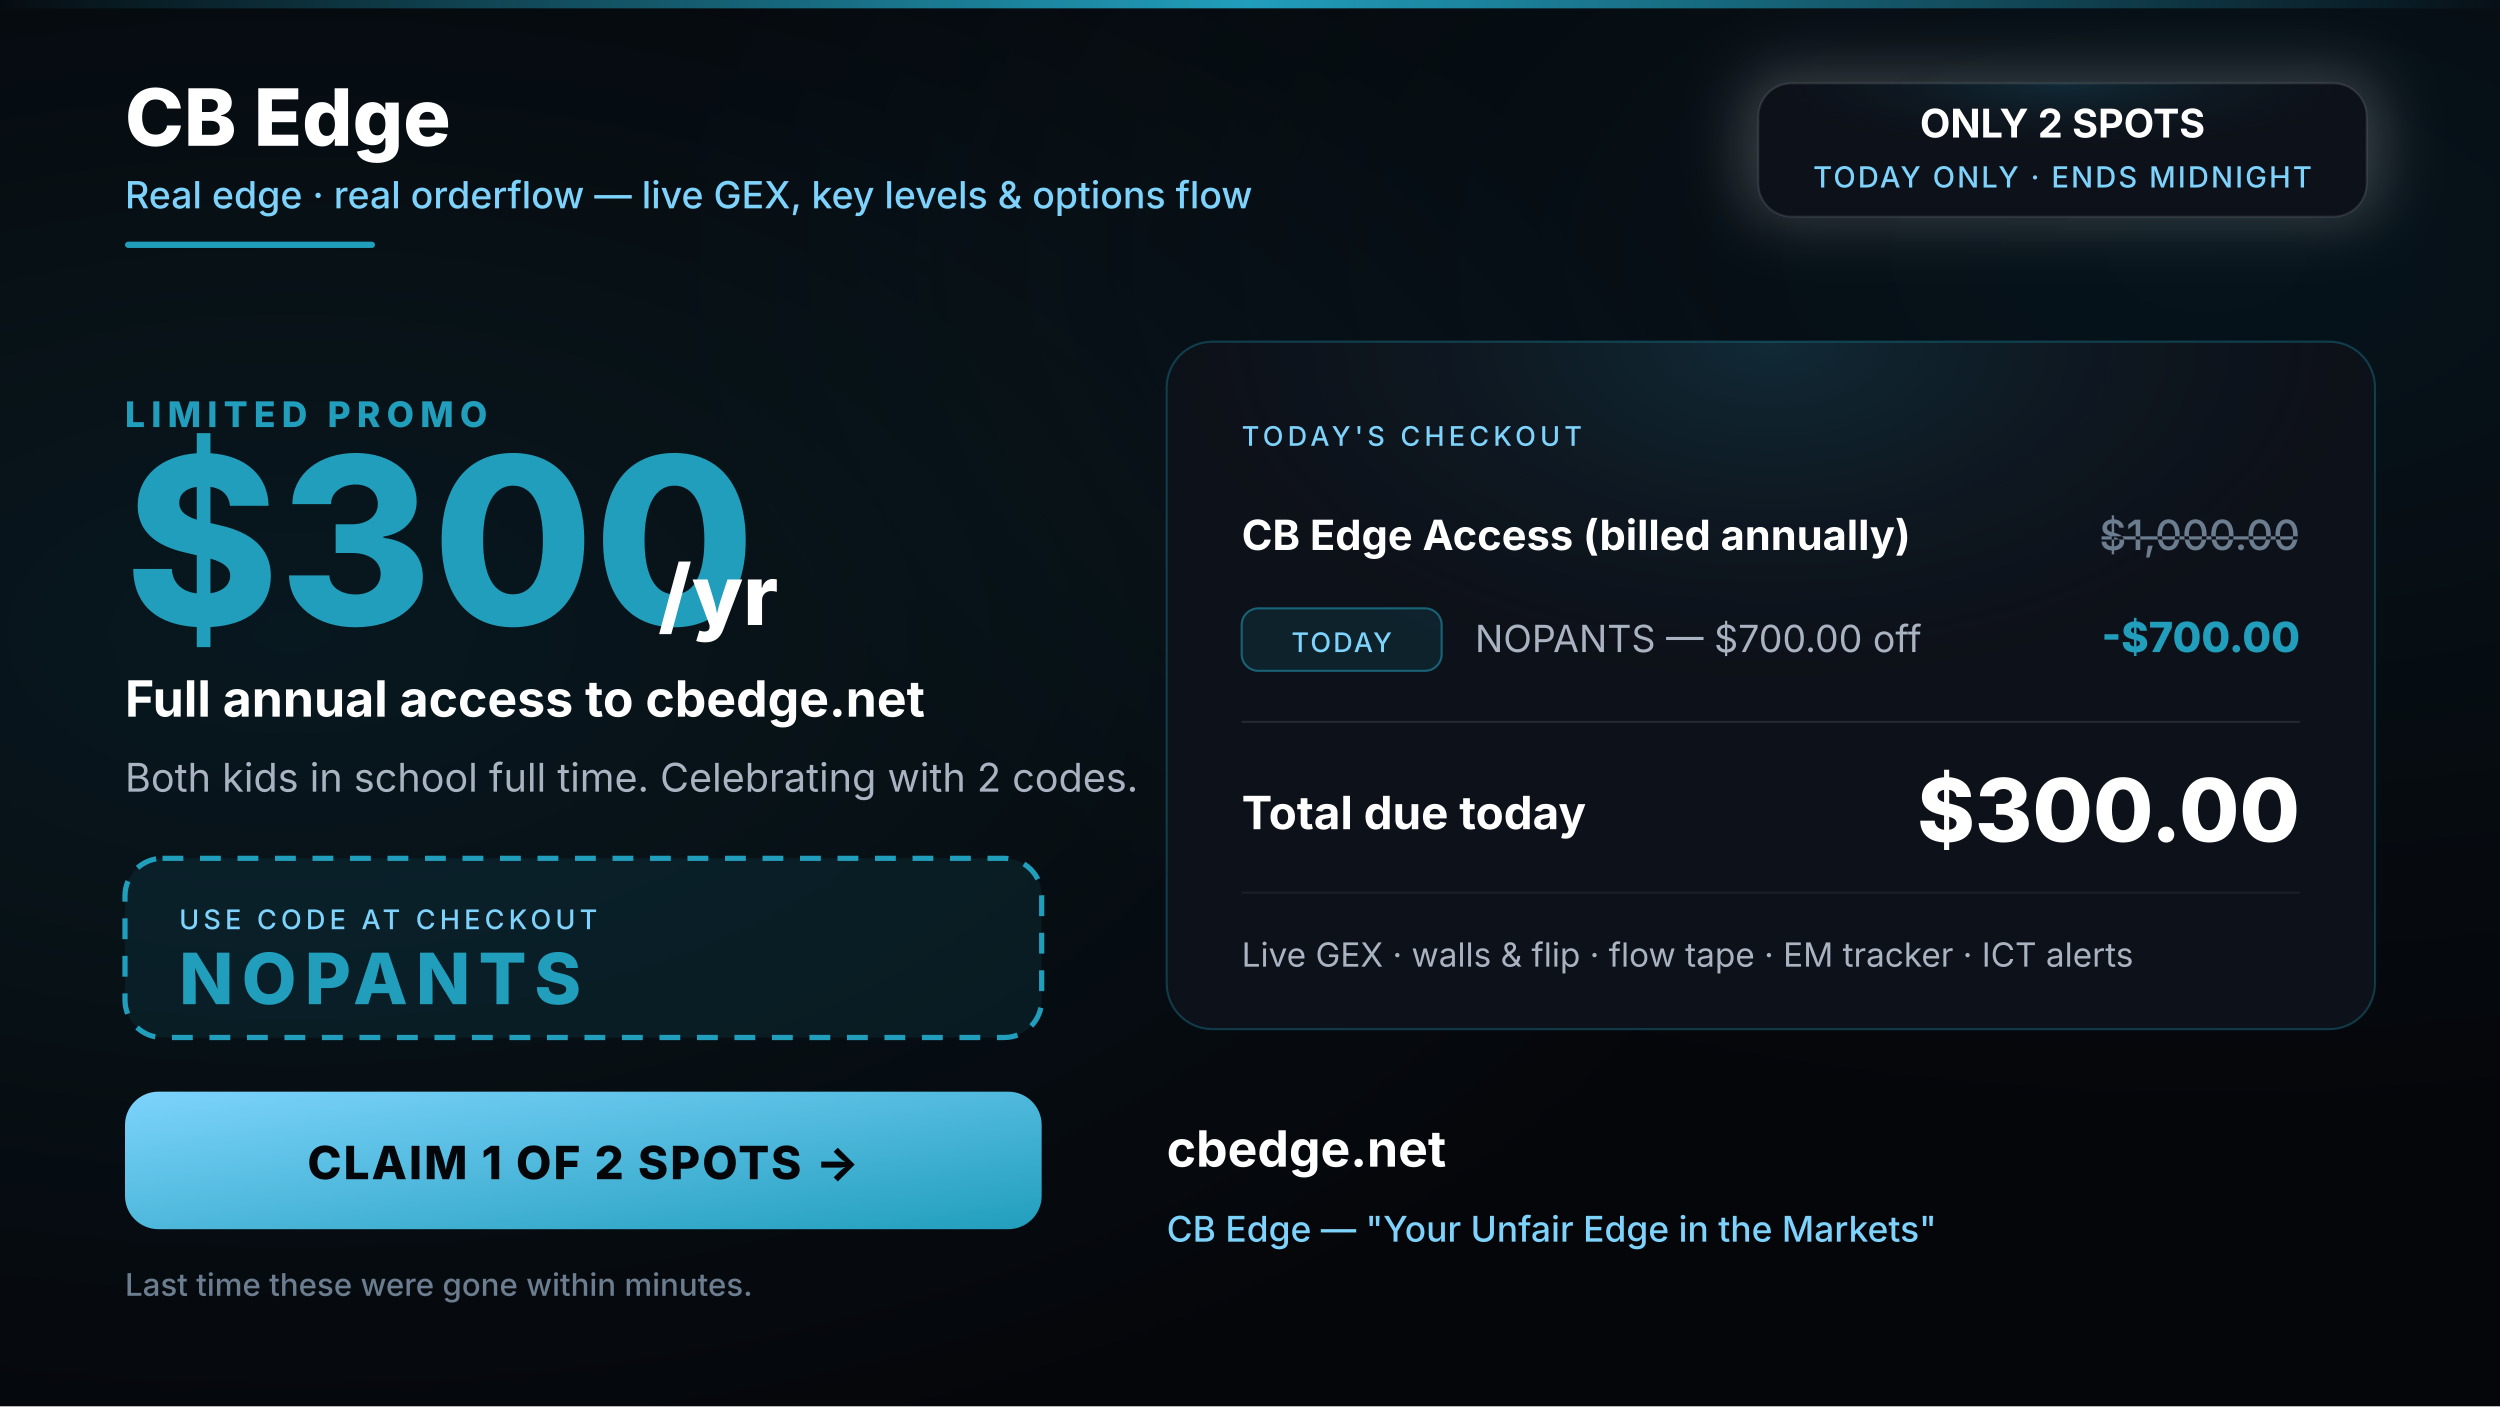
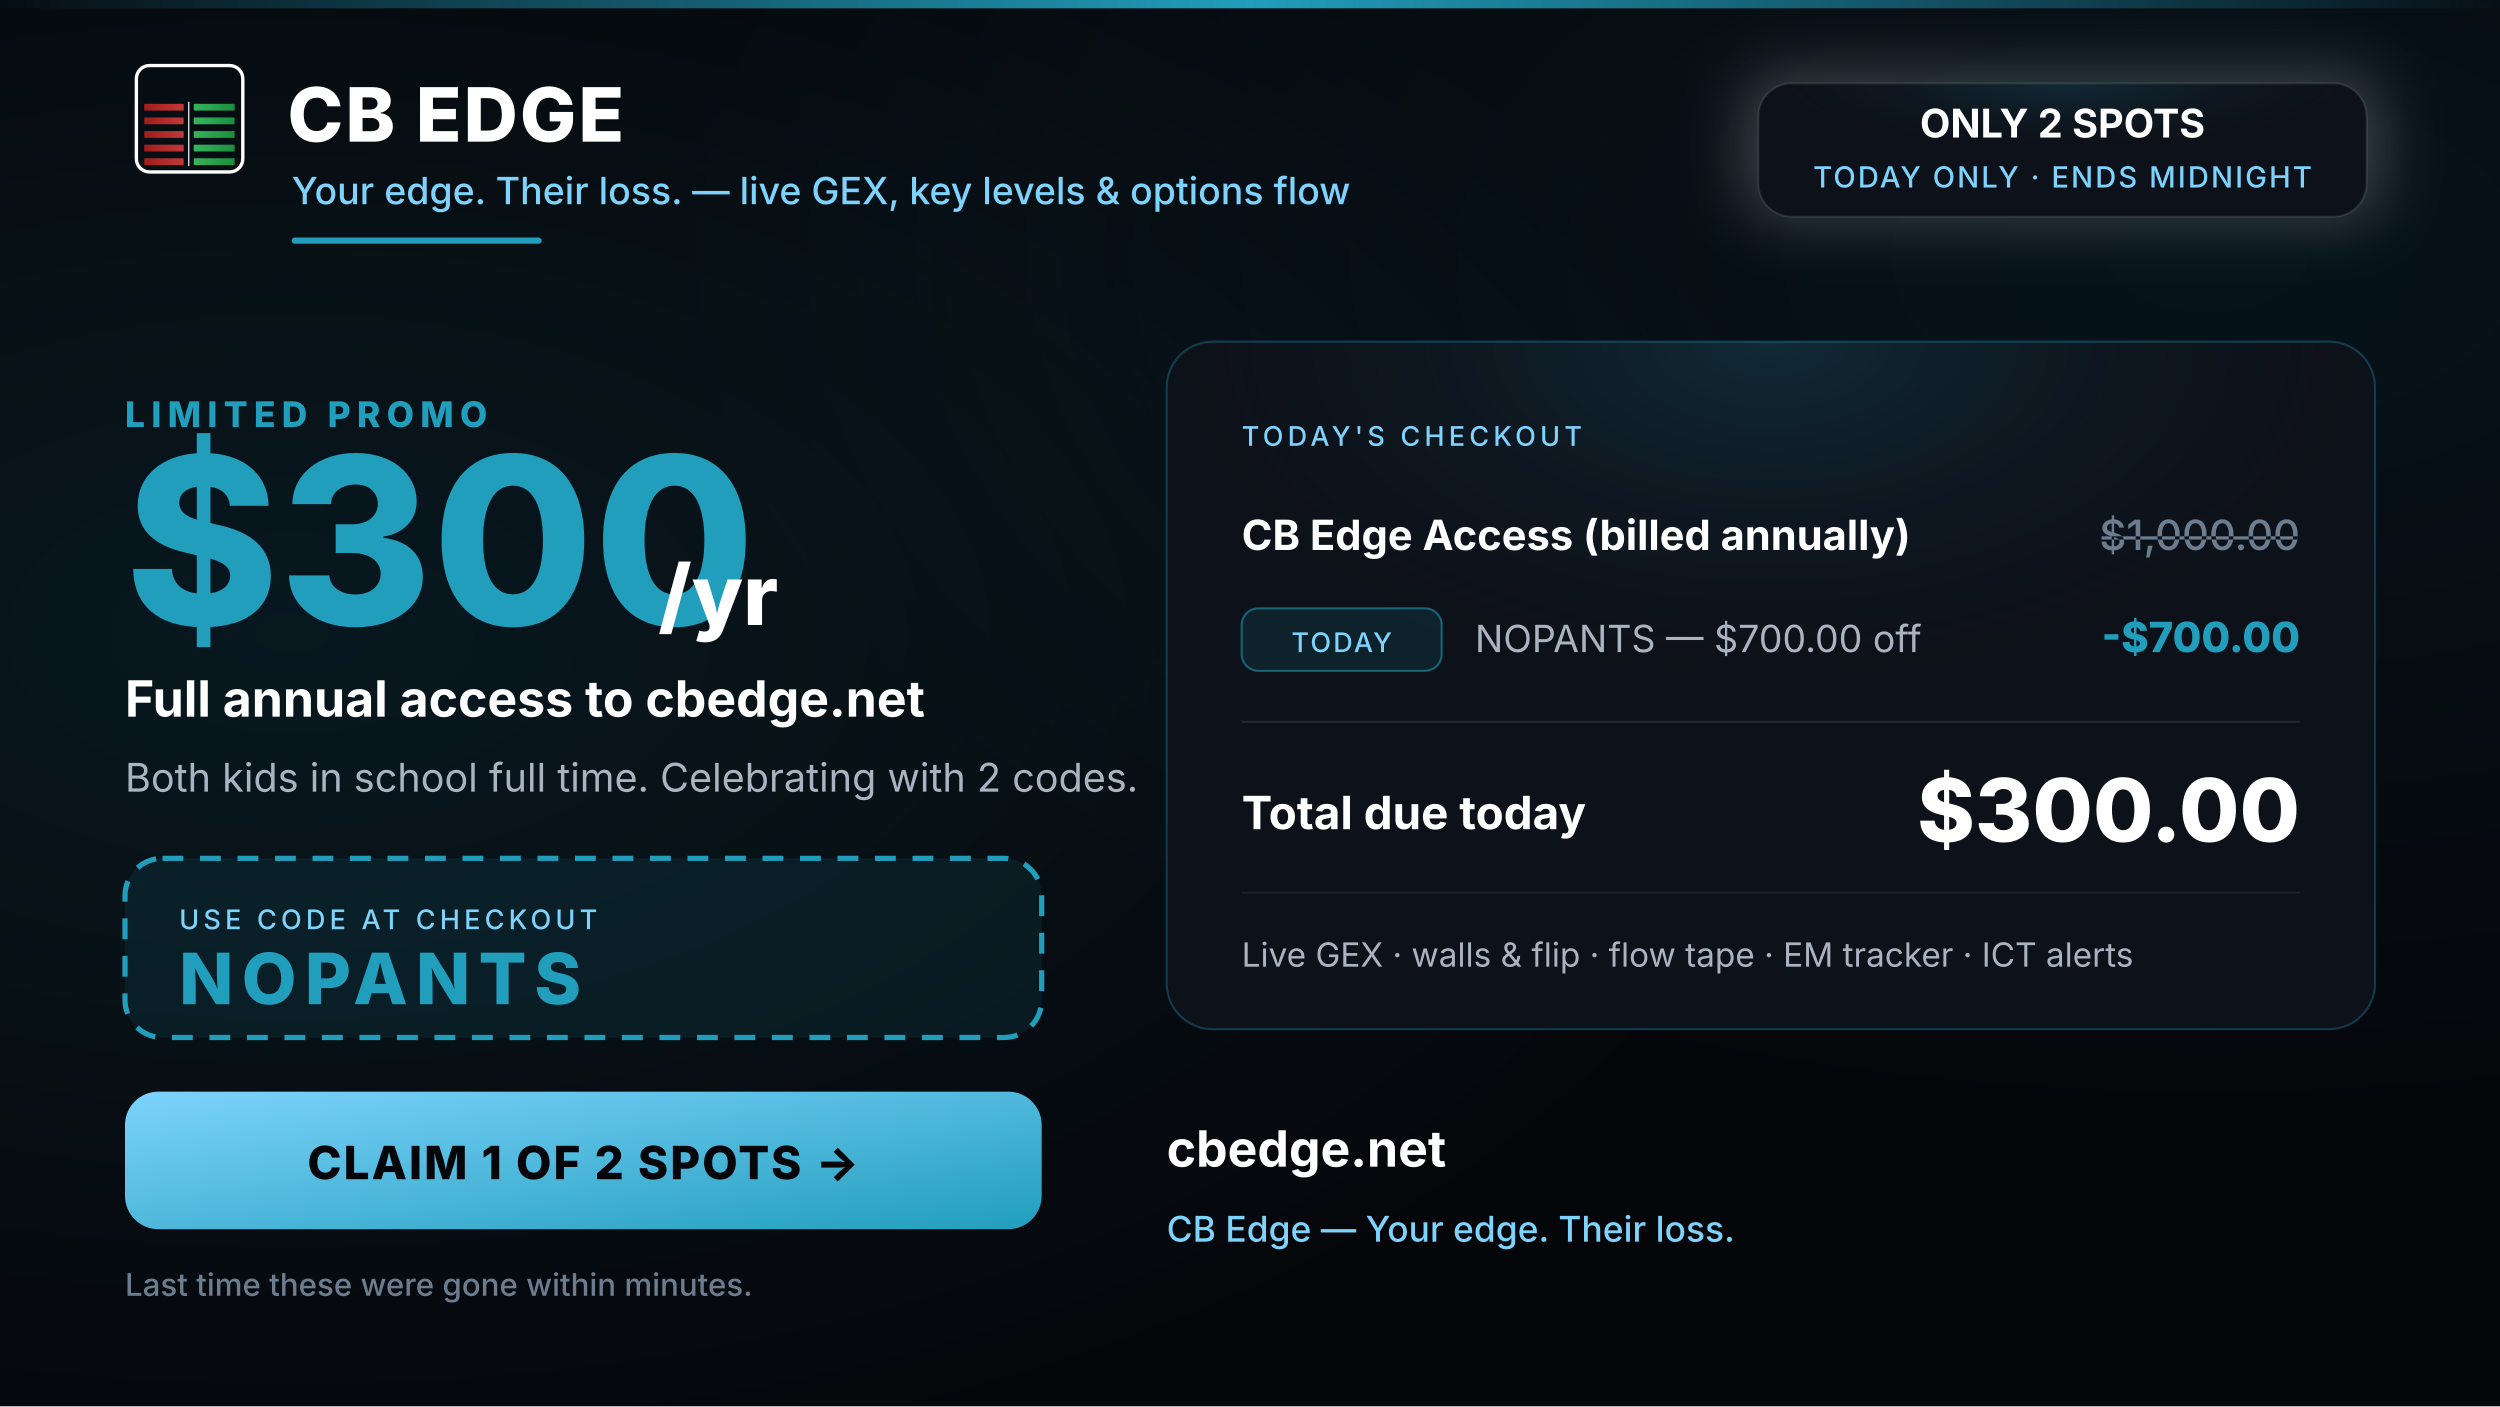
<svg xmlns="http://www.w3.org/2000/svg" viewBox="0 0 1200 675" role="img">
  <defs>
+     <linearGradient id="cbRed" gradientUnits="userSpaceOnUse" x1="0" y1="0" x2="512" y2="0">
+       <stop offset="0" stop-color="#8f0f0f" />
+       <stop offset="1" stop-color="#ff6b6b" />
+     </linearGradient>
+     <linearGradient id="cbGreen" gradientUnits="userSpaceOnUse" x1="0" y1="0" x2="512" y2="0">
+       <stop offset="0" stop-color="#6ff08d" />
+       <stop offset="1" stop-color="#0a7d31" />
+     </linearGradient>
    <radialGradient id="glowL" cx="12%" cy="45%" r="62%">
      <stop offset="0%" stop-color="#219EBC" stop-opacity="0.12" />
      <stop offset="100%" stop-color="#219EBC" stop-opacity="0" />
    </radialGradient>
    <radialGradient id="glowR" cx="88%" cy="18%" r="62%">
      <stop offset="0%" stop-color="#126783" stop-opacity="0.14" />
      <stop offset="100%" stop-color="#126783" stop-opacity="0" />
    </radialGradient>
    <radialGradient id="cardGlow" cx="50%" cy="0%" r="85%">
      <stop offset="0%" stop-color="#219EBC" stop-opacity="0.18" />
      <stop offset="65%" stop-color="#0D1119" stop-opacity="0" />
    </radialGradient>
    <linearGradient id="ctaBtn" x1="0" y1="0" x2="1" y2="1">
      <stop offset="0%" stop-color="#7dd3fc" />
      <stop offset="100%" stop-color="#219EBC" />
    </linearGradient>
    <linearGradient id="accentBar" x1="0" y1="0" x2="1" y2="0">
      <stop offset="0%" stop-color="#219EBC" stop-opacity="0" />
      <stop offset="50%" stop-color="#219EBC" stop-opacity="1" />
      <stop offset="100%" stop-color="#219EBC" stop-opacity="0" />
    </linearGradient>
    <filter id="softGlow" x="-80%" y="-80%" width="260%" height="260%">
      <feGaussianBlur stdDeviation="14" />
    </filter>
    <style>
    .brand { font-family:'Inter',Arial,sans-serif; font-weight:800; fill:#ffffff; }
    .tag   { font-family:'Inter',Arial,sans-serif; font-weight:500; fill:#7dd3fc; }
    .kicker{ font-family:'Inter',Arial,sans-serif; font-weight:800; fill:#219EBC; letter-spacing:3px; }
    .price { font-family:'Inter',Arial,sans-serif; font-weight:800; fill:#ffffff; }
    .pricec{ font-family:'Inter',Arial,sans-serif; font-weight:800; fill:#219EBC; }
    .h     { font-family:'Inter',Arial,sans-serif; font-weight:700; fill:#ffffff; }
    .b     { font-family:'Inter',Arial,sans-serif; font-weight:400; fill:#aab3c2; }
    .strike{ font-family:'Inter',Arial,sans-serif; font-weight:500; fill:#6b7d8f; text-decoration:line-through; }
    .code  { font-family:'Inter',Arial,sans-serif; font-weight:800; fill:#219EBC; letter-spacing:4px; }
    .cta   { font-family:'Inter',Arial,sans-serif; font-weight:800; fill:#05060A; letter-spacing:1px; }
    .fine  { font-family:'Inter',Arial,sans-serif; font-weight:500; fill:#6b7d8f; }
  </style>
  </defs>
  <rect width="1200" height="675" fill="#05060A" />
  <rect width="1200" height="675" fill="url(#glowL)" />
  <rect width="1200" height="675" fill="url(#glowR)" />
  <rect x="0" y="0" width="1200" height="4" fill="url(#accentBar)" />
-   <text x="60" y="70" class="brand" font-size="38">CB Edge</text>
-   <text x="60" y="100" class="tag" font-size="18">Real edge · real orderflow — live GEX, key levels &amp; options flow</text>
-   <rect x="60" y="116" width="120" height="3" rx="1.5" fill="#219EBC" />
+   <g transform="translate(60 26) scale(0.121094)">
+     <rect x="45.06" y="45.06" width="421.89" height="421.89" rx="52.22" fill="none" stroke="#fff" stroke-width="13.31" />
+     <rect x="76.26" y="196.81" width="156.24" height="26.98" rx="2.7" fill="url(#cbRed)" />
+     <rect x="272.54" y="196.81" width="161.89" height="26.98" rx="2.7" fill="url(#cbGreen)" />
+     <rect x="76.26" y="250.78" width="156.24" height="26.98" rx="2.7" fill="url(#cbRed)" />
+     <rect x="272.54" y="250.78" width="161.89" height="26.98" rx="2.7" fill="url(#cbGreen)" />
+     <rect x="76.26" y="304.74" width="156.24" height="26.98" rx="2.7" fill="url(#cbRed)" />
+     <rect x="272.54" y="304.74" width="161.89" height="26.98" rx="2.7" fill="url(#cbGreen)" />
+     <rect x="76.26" y="358.71" width="156.24" height="26.98" rx="2.7" fill="url(#cbRed)" />
+     <rect x="272.54" y="358.71" width="161.89" height="26.98" rx="2.7" fill="url(#cbGreen)" />
+     <rect x="76.26" y="412.67" width="156.24" height="26.98" rx="2.7" fill="url(#cbRed)" />
+     <rect x="272.54" y="412.67" width="161.89" height="26.98" rx="2.7" fill="url(#cbGreen)" />
+     <rect x="250.34" y="188.11" width="4.79" height="255.9" rx="2.39" fill="#fff" />
+   </g>
+   <text x="138" y="68" class="brand" font-size="36" letter-spacing="1">CB EDGE</text>
+   <text x="140" y="98" class="tag" font-size="18">Your edge. Their loss. — live GEX, key levels &amp; options flow</text>
+   <rect x="140" y="114" width="120" height="3" rx="1.5" fill="#219EBC" />
  <rect x="836" y="34" width="308" height="72" rx="20" fill="#ffffff" filter="url(#softGlow)" opacity="0.20" />
  <rect x="844" y="40" width="292" height="64" rx="16" fill="#0D1119" />
  <rect x="844" y="40" width="292" height="64" rx="16" fill="url(#cardGlow)" />
  <rect x="844" y="40" width="292" height="64" rx="16" fill="none" stroke="rgba(255,255,255,0.10)" />
  <text x="990" y="66" class="h" font-size="19" text-anchor="middle">ONLY 2 SPOTS</text>
  <text x="990" y="90" class="tag" font-size="14" text-anchor="middle" letter-spacing="1">TODAY ONLY · ENDS MIDNIGHT</text>
  <text x="60" y="205" class="kicker" font-size="17">LIMITED PROMO</text>
  <text x="60" y="300" class="pricec" font-size="112">$300</text>
  <text x="316" y="300" class="price" font-size="40">/yr</text>
  <text x="60" y="344" class="h" font-size="24">Full annual access to cbedge.net</text>
  <text x="60" y="380" class="b" font-size="19">Both kids in school full time. Celebrating with 2 codes.</text>
  <rect x="60" y="412" width="440" height="86" rx="18" fill="rgba(33,158,188,0.10)" stroke="#219EBC" stroke-width="2.5" stroke-dasharray="10 8" />
  <text x="86" y="446" class="tag" font-size="13" letter-spacing="2">USE CODE AT CHECKOUT</text>
  <text x="86" y="482" class="code" font-size="34">NOPANTS</text>
  <rect x="60" y="524" width="440" height="66" rx="16" fill="url(#ctaBtn)" />
  <text x="280" y="566" class="cta" font-size="22" text-anchor="middle">CLAIM 1 OF 2 SPOTS →</text>
  <text x="60" y="622" class="fine" font-size="15">Last time these were gone within minutes.</text>
  <rect x="560" y="164" width="580" height="330" rx="22" fill="#0D1119" />
  <rect x="560" y="164" width="580" height="330" rx="22" fill="url(#cardGlow)" />
  <rect x="560" y="164" width="580" height="330" rx="22" fill="none" stroke="rgba(33,158,188,0.32)" />
  <text x="596" y="214" class="tag" font-size="13" letter-spacing="2">TODAY'S CHECKOUT</text>
  <text x="596" y="264" class="h" font-size="20">CB Edge Access (billed annually)</text>
  <text x="1104" y="264" class="strike" font-size="20" text-anchor="end">$1,000.00</text>
  <rect x="596" y="292" width="96" height="30" rx="8" fill="rgba(33,158,188,0.12)" stroke="rgba(33,158,188,0.55)" />
  <text x="644" y="313" class="tag" font-size="13" text-anchor="middle" letter-spacing="1">TODAY</text>
  <text x="708" y="313" class="b" font-size="18">NOPANTS — $700.00 off</text>
  <text x="1104" y="313" class="pricec" font-size="20" text-anchor="end">-$700.00</text>
  <rect x="596" y="346" width="508" height="1" fill="rgba(255,255,255,0.10)" />
  <text x="596" y="398" class="h" font-size="22">Total due today</text>
  <text x="1104" y="404" class="price" font-size="42" text-anchor="end">$300.00</text>
  <rect x="596" y="428" width="508" height="1" fill="rgba(255,255,255,0.06)" />
  <text x="596" y="464" class="b" font-size="16">Live GEX · walls &amp; flip · flow tape · EM tracker · ICT alerts</text>
  <text x="560" y="560" class="h" font-size="24">cbedge.net</text>
-   <text x="560" y="596" class="tag" font-size="17">CB Edge — "Your Unfair Edge in the Markets"</text>
+   <text x="560" y="596" class="tag" font-size="17">CB Edge — Your edge. Their loss.</text>
</svg>
